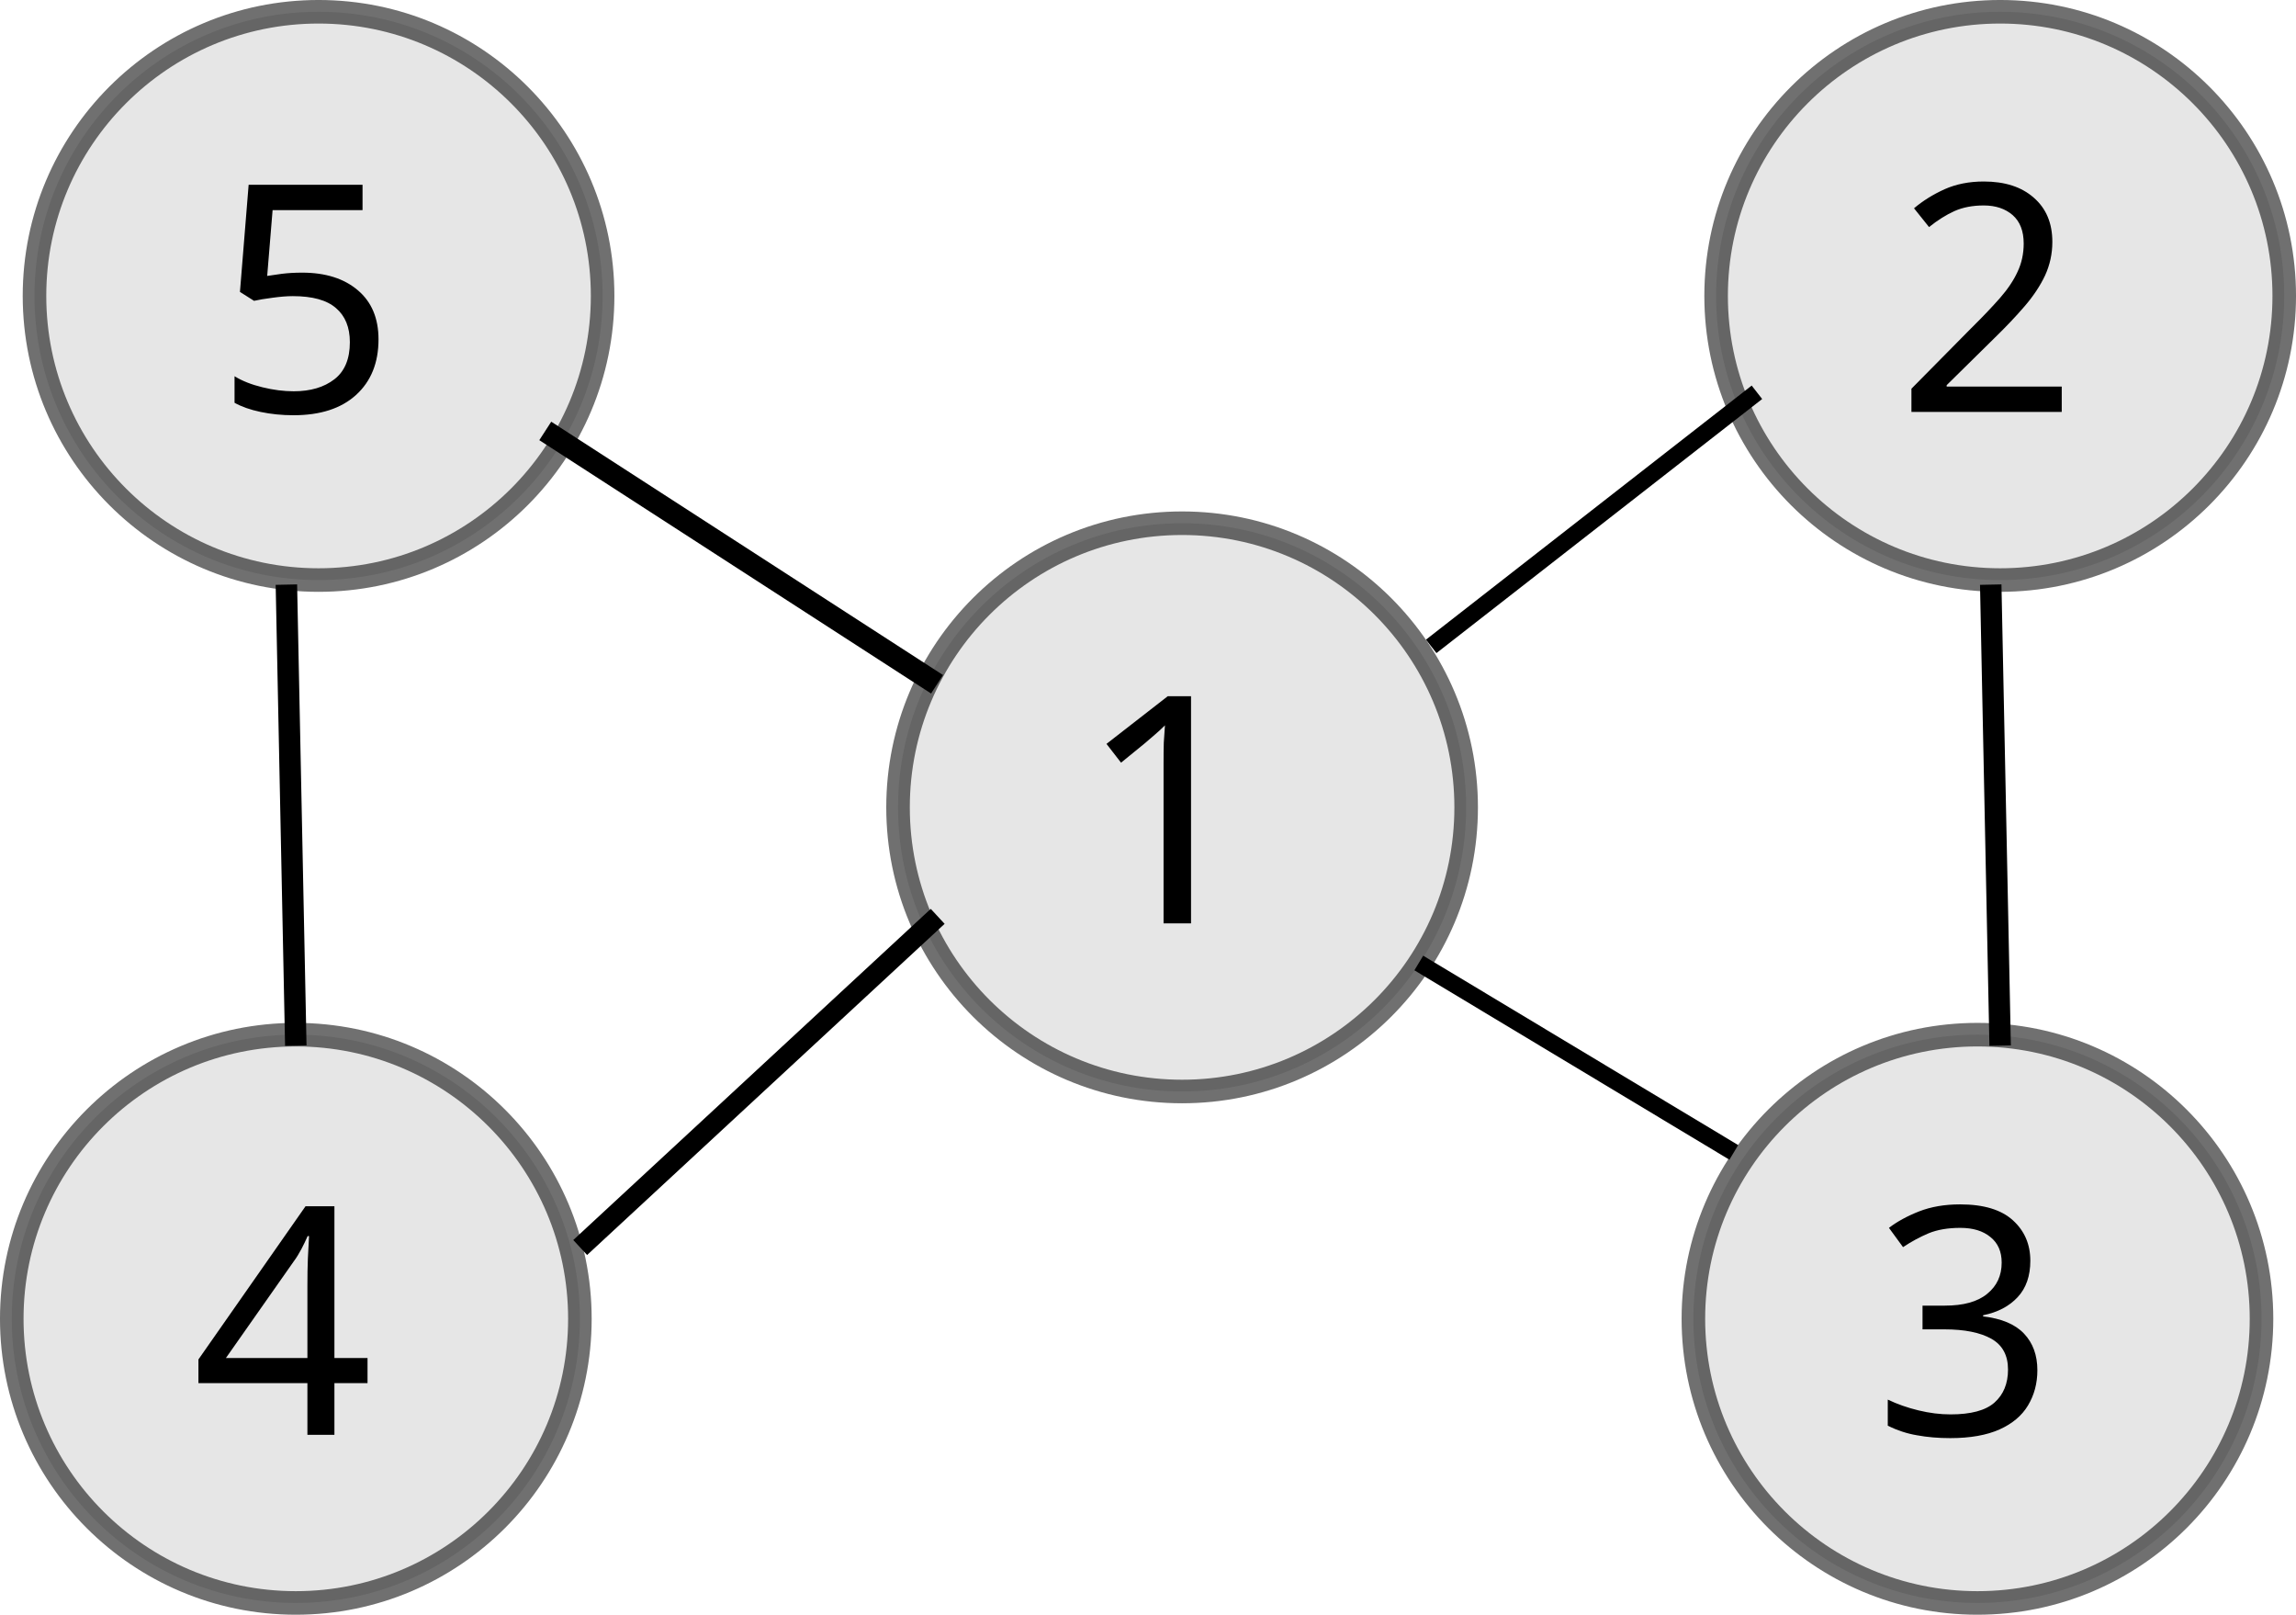
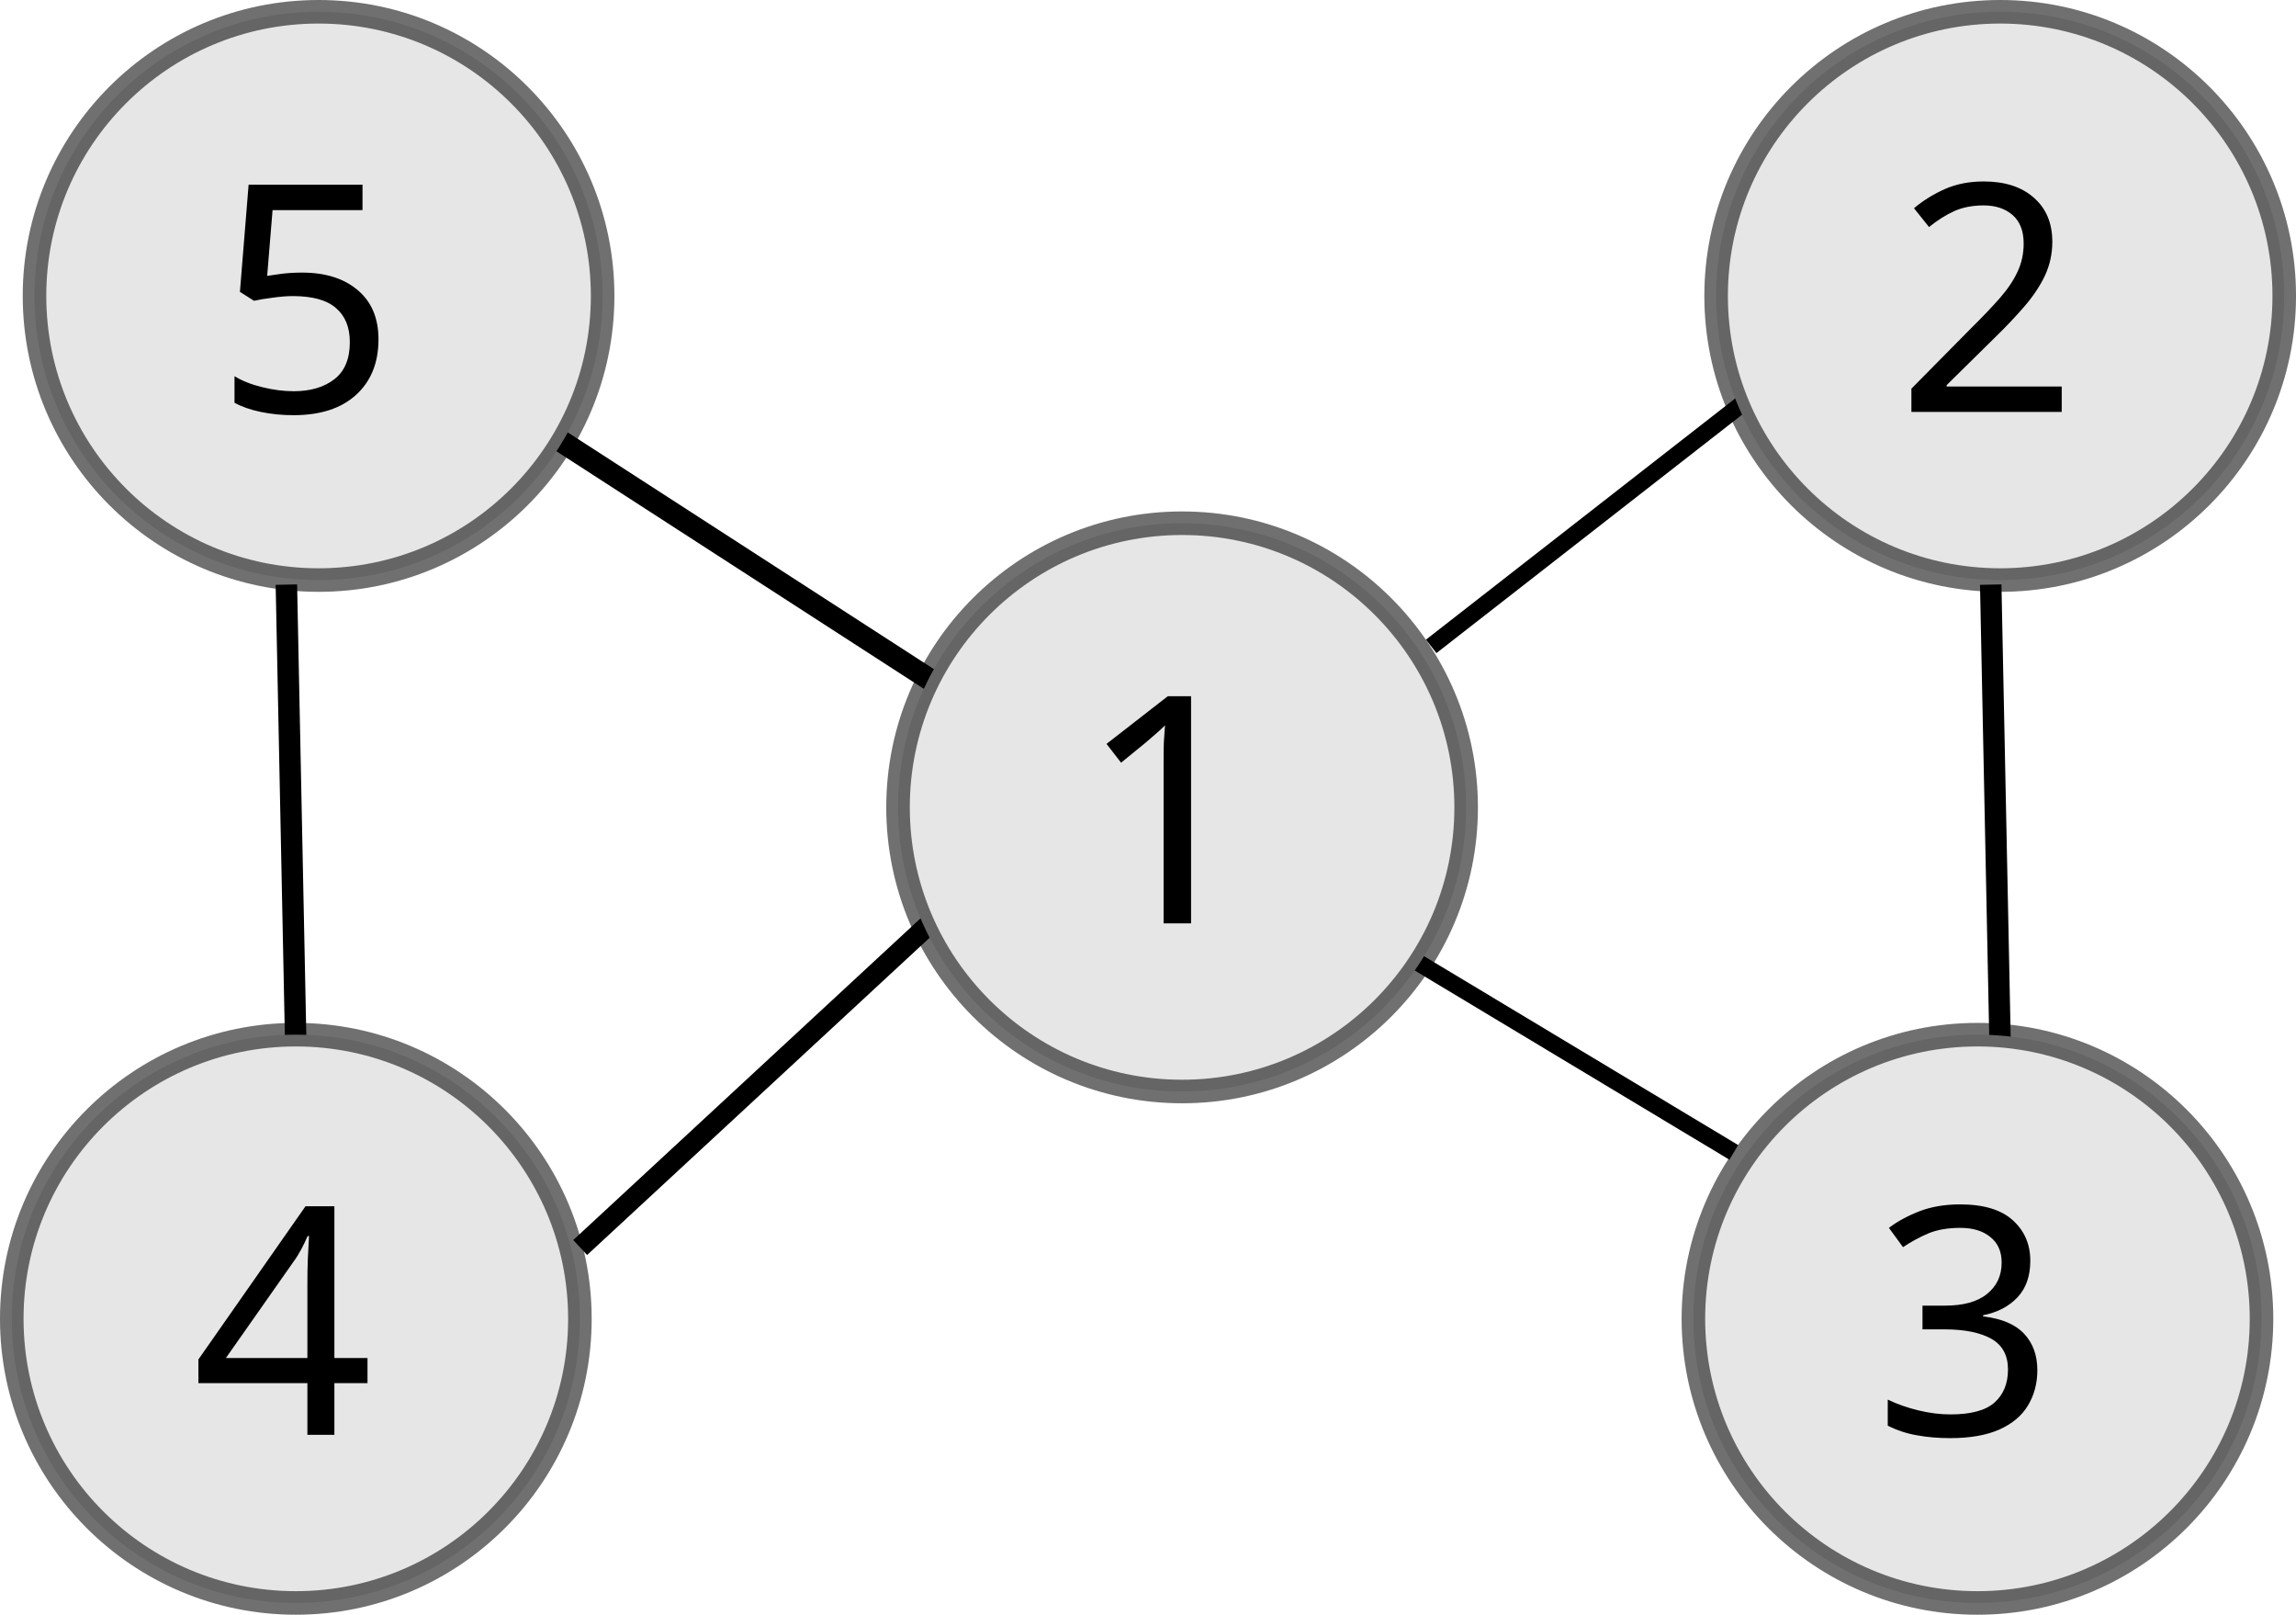
<svg xmlns="http://www.w3.org/2000/svg" xmlns:ns1="http://www.openswatchbook.org/uri/2009/osb" width="152.757mm" height="107.4mm" viewBox="0 0 152.757 107.4" version="1.1" id="svg8">
  <defs id="defs2">
    <linearGradient id="linearGradient4564" ns1:paint="solid">
      <stop style="stop-color:#000000;stop-opacity:1;" offset="0" id="stop4562" />
    </linearGradient>
  </defs>
  <g id="layer1" transform="translate(7.614625,-48.66964)">
-     <g id="g985" transform="translate(-158.0216,-126.5945)">
-       <circle r="18.899" cy="194.946" cx="171.601" id="circle5268" style="opacity:1;fill:#e6e6e6;fill-opacity:1;stroke:#000000;stroke-width:1.567;stroke-linecap:square;stroke-linejoin:round;stroke-miterlimit:4;stroke-dasharray:none;stroke-dashoffset:0;stroke-opacity:0.559" />
-       <text id="text5272" y="202.662" x="164.682" style="font-style:normal;font-variant:normal;font-weight:normal;font-stretch:normal;font-size:21.167px;line-height:1.25;font-family:sans-serif;-inkscape-font-specification:'sans-serif, Normal';font-variant-ligatures:normal;font-variant-caps:normal;font-variant-numeric:normal;font-feature-settings:normal;text-align:start;letter-spacing:0px;word-spacing:0px;writing-mode:lr-tb;text-anchor:start;fill:#000000;fill-opacity:1;stroke:none;stroke-width:0.265" xml:space="preserve">
-         <tspan y="202.662" x="164.682" id="tspan5422">5</tspan>
+     <g id="g887">
+       <g id="g863">
+         <path style="fill:none;stroke:#000000;stroke-width:1.463;stroke-linecap:butt;stroke-linejoin:miter;stroke-miterlimit:4;stroke-dasharray:none;stroke-opacity:1" d="M 28.663,77.333 54.73,94.183" id="path5444" />
+         <path id="path5446" d="m 86.779,112.721 20.959,12.597" style="fill:none;stroke:#000000;stroke-width:1.135;stroke-linecap:butt;stroke-linejoin:miter;stroke-miterlimit:4;stroke-dasharray:none;stroke-opacity:1" />
+         <path style="fill:none;stroke:#000000;stroke-width:1.357;stroke-linecap:butt;stroke-linejoin:miter;stroke-miterlimit:4;stroke-dasharray:none;stroke-opacity:1" d="M 54.771,109.62 30.986,131.646" id="path5448" />
+         <path id="path5450" d="M 109.277,74.763 87.605,91.663" style="fill:none;stroke:#000000;stroke-width:1.134;stroke-linecap:butt;stroke-linejoin:miter;stroke-miterlimit:4;stroke-dasharray:none;stroke-opacity:1" />
+         <path id="path5452" d="m 11.439,87.555 0.626,30.663" style="fill:none;stroke:#000000;stroke-width:1.427;stroke-linecap:butt;stroke-linejoin:miter;stroke-miterlimit:4;stroke-dasharray:none;stroke-opacity:1" />
+         <path style="fill:none;stroke:#000000;stroke-width:1.427;stroke-linecap:butt;stroke-linejoin:miter;stroke-miterlimit:4;stroke-dasharray:none;stroke-opacity:1" d="m 124.832,87.555 0.626,30.663" id="path5454" />
+       </g>
+       <circle r="18.899" cy="68.352" cx="13.58" id="circle5268" style="opacity:1;fill:#e6e6e6;fill-opacity:1;stroke:#000000;stroke-width:1.567;stroke-linecap:square;stroke-linejoin:round;stroke-miterlimit:4;stroke-dasharray:none;stroke-dashoffset:0;stroke-opacity:0.559" />
+       <text id="text5272" y="76.067" x="6.66" style="font-style:normal;font-variant:normal;font-weight:normal;font-stretch:normal;font-size:21.167px;line-height:1.25;font-family:sans-serif;-inkscape-font-specification:'sans-serif, Normal';font-variant-ligatures:normal;font-variant-caps:normal;font-variant-numeric:normal;font-feature-settings:normal;text-align:start;letter-spacing:0px;word-spacing:0px;writing-mode:lr-tb;text-anchor:start;fill:#000000;fill-opacity:1;stroke:none;stroke-width:0.265" xml:space="preserve">
+         <tspan y="76.067" x="6.66" id="tspan5422">5</tspan>
      </text>
-       <circle style="opacity:1;fill:#e6e6e6;fill-opacity:1;stroke:#000000;stroke-width:1.567;stroke-linecap:square;stroke-linejoin:round;stroke-miterlimit:4;stroke-dasharray:none;stroke-dashoffset:0;stroke-opacity:0.559" id="circle5276" cx="170.089" cy="262.982" r="18.899" />
-       <text xml:space="preserve" style="font-style:normal;font-variant:normal;font-weight:normal;font-stretch:normal;font-size:21.167px;line-height:1.25;font-family:sans-serif;-inkscape-font-specification:'sans-serif, Normal';font-variant-ligatures:normal;font-variant-caps:normal;font-variant-numeric:normal;font-feature-settings:normal;text-align:start;letter-spacing:0px;word-spacing:0px;writing-mode:lr-tb;text-anchor:start;fill:#000000;fill-opacity:1;stroke:none;stroke-width:0.265" x="163.17" y="270.697" id="text5280">
-         <tspan y="270.697" x="163.17" id="tspan5426">4</tspan>
+       <circle style="opacity:1;fill:#e6e6e6;fill-opacity:1;stroke:#000000;stroke-width:1.567;stroke-linecap:square;stroke-linejoin:round;stroke-miterlimit:4;stroke-dasharray:none;stroke-dashoffset:0;stroke-opacity:0.559" id="circle5276" cx="12.068" cy="136.388" r="18.899" />
+       <text xml:space="preserve" style="font-style:normal;font-variant:normal;font-weight:normal;font-stretch:normal;font-size:21.167px;line-height:1.25;font-family:sans-serif;-inkscape-font-specification:'sans-serif, Normal';font-variant-ligatures:normal;font-variant-caps:normal;font-variant-numeric:normal;font-feature-settings:normal;text-align:start;letter-spacing:0px;word-spacing:0px;writing-mode:lr-tb;text-anchor:start;fill:#000000;fill-opacity:1;stroke:none;stroke-width:0.265" x="5.148" y="144.103" id="text5280">
+         <tspan y="144.103" x="5.148" id="tspan5426">4</tspan>
      </text>
-       <circle r="18.899" cy="228.964" cx="229.054" id="circle5284" style="opacity:1;fill:#e6e6e6;fill-opacity:1;stroke:#000000;stroke-width:1.567;stroke-linecap:square;stroke-linejoin:round;stroke-miterlimit:4;stroke-dasharray:none;stroke-dashoffset:0;stroke-opacity:0.559" />
-       <text id="text5288" y="236.68" x="222.134" style="font-style:normal;font-variant:normal;font-weight:normal;font-stretch:normal;font-size:21.167px;line-height:1.25;font-family:sans-serif;-inkscape-font-specification:'sans-serif, Normal';font-variant-ligatures:normal;font-variant-caps:normal;font-variant-numeric:normal;font-feature-settings:normal;text-align:start;letter-spacing:0px;word-spacing:0px;writing-mode:lr-tb;text-anchor:start;fill:#000000;fill-opacity:1;stroke:none;stroke-width:0.265" xml:space="preserve">
-         <tspan y="236.68" x="222.134" id="tspan5424">1</tspan>
+       <circle r="18.899" cy="102.37" cx="71.032" id="circle5284" style="opacity:1;fill:#e6e6e6;fill-opacity:1;stroke:#000000;stroke-width:1.567;stroke-linecap:square;stroke-linejoin:round;stroke-miterlimit:4;stroke-dasharray:none;stroke-dashoffset:0;stroke-opacity:0.559" />
+       <text id="text5288" y="110.085" x="64.113" style="font-style:normal;font-variant:normal;font-weight:normal;font-stretch:normal;font-size:21.167px;line-height:1.25;font-family:sans-serif;-inkscape-font-specification:'sans-serif, Normal';font-variant-ligatures:normal;font-variant-caps:normal;font-variant-numeric:normal;font-feature-settings:normal;text-align:start;letter-spacing:0px;word-spacing:0px;writing-mode:lr-tb;text-anchor:start;fill:#000000;fill-opacity:1;stroke:none;stroke-width:0.265" xml:space="preserve">
+         <tspan y="110.085" x="64.113" id="tspan5424">1</tspan>
      </text>
-       <circle style="opacity:1;fill:#e6e6e6;fill-opacity:1;stroke:#000000;stroke-width:1.567;stroke-linecap:square;stroke-linejoin:round;stroke-miterlimit:4;stroke-dasharray:none;stroke-dashoffset:0;stroke-opacity:0.559" id="circle5292" cx="283.482" cy="194.946" r="18.899" />
-       <text xml:space="preserve" style="font-style:normal;font-variant:normal;font-weight:normal;font-stretch:normal;font-size:21.167px;line-height:1.25;font-family:sans-serif;-inkscape-font-specification:'sans-serif, Normal';font-variant-ligatures:normal;font-variant-caps:normal;font-variant-numeric:normal;font-feature-settings:normal;text-align:start;letter-spacing:0px;word-spacing:0px;writing-mode:lr-tb;text-anchor:start;fill:#000000;fill-opacity:1;stroke:none;stroke-width:0.265" x="276.563" y="202.662" id="text5296">
-         <tspan id="tspan5294" x="276.563" y="202.662">2</tspan>
+       <circle style="opacity:1;fill:#e6e6e6;fill-opacity:1;stroke:#000000;stroke-width:1.567;stroke-linecap:square;stroke-linejoin:round;stroke-miterlimit:4;stroke-dasharray:none;stroke-dashoffset:0;stroke-opacity:0.559" id="circle5292" cx="125.461" cy="68.352" r="18.899" />
+       <text xml:space="preserve" style="font-style:normal;font-variant:normal;font-weight:normal;font-stretch:normal;font-size:21.167px;line-height:1.25;font-family:sans-serif;-inkscape-font-specification:'sans-serif, Normal';font-variant-ligatures:normal;font-variant-caps:normal;font-variant-numeric:normal;font-feature-settings:normal;text-align:start;letter-spacing:0px;word-spacing:0px;writing-mode:lr-tb;text-anchor:start;fill:#000000;fill-opacity:1;stroke:none;stroke-width:0.265" x="118.541" y="76.067" id="text5296">
+         <tspan id="tspan5294" x="118.541" y="76.067">2</tspan>
      </text>
-       <circle r="18.899" cy="262.982" cx="281.97" id="circle5300" style="opacity:1;fill:#e6e6e6;fill-opacity:1;stroke:#000000;stroke-width:1.567;stroke-linecap:square;stroke-linejoin:round;stroke-miterlimit:4;stroke-dasharray:none;stroke-dashoffset:0;stroke-opacity:0.559" />
-       <text id="text5304" y="270.697" x="275.051" style="font-style:normal;font-variant:normal;font-weight:normal;font-stretch:normal;font-size:21.167px;line-height:1.25;font-family:sans-serif;-inkscape-font-specification:'sans-serif, Normal';font-variant-ligatures:normal;font-variant-caps:normal;font-variant-numeric:normal;font-feature-settings:normal;text-align:start;letter-spacing:0px;word-spacing:0px;writing-mode:lr-tb;text-anchor:start;fill:#000000;fill-opacity:1;stroke:none;stroke-width:0.265" xml:space="preserve">
-         <tspan y="270.697" x="275.051" id="tspan5428">3</tspan>
+       <circle r="18.899" cy="136.388" cx="123.949" id="circle5300" style="opacity:1;fill:#e6e6e6;fill-opacity:1;stroke:#000000;stroke-width:1.567;stroke-linecap:square;stroke-linejoin:round;stroke-miterlimit:4;stroke-dasharray:none;stroke-dashoffset:0;stroke-opacity:0.559" />
+       <text id="text5304" y="144.103" x="117.029" style="font-style:normal;font-variant:normal;font-weight:normal;font-stretch:normal;font-size:21.167px;line-height:1.25;font-family:sans-serif;-inkscape-font-specification:'sans-serif, Normal';font-variant-ligatures:normal;font-variant-caps:normal;font-variant-numeric:normal;font-feature-settings:normal;text-align:start;letter-spacing:0px;word-spacing:0px;writing-mode:lr-tb;text-anchor:start;fill:#000000;fill-opacity:1;stroke:none;stroke-width:0.265" xml:space="preserve">
+         <tspan y="144.103" x="117.029" id="tspan5428">3</tspan>
      </text>
-       <path id="path5444" d="M 186.685,203.927 212.751,220.777" style="fill:none;stroke:#000000;stroke-width:1.463;stroke-linecap:butt;stroke-linejoin:miter;stroke-miterlimit:4;stroke-dasharray:none;stroke-opacity:1" />
-       <path style="fill:none;stroke:#000000;stroke-width:1.135;stroke-linecap:butt;stroke-linejoin:miter;stroke-miterlimit:4;stroke-dasharray:none;stroke-opacity:1" d="m 244.801,239.316 20.959,12.597" id="path5446" />
-       <path id="path5448" d="m 212.793,236.214 -23.785,22.026" style="fill:none;stroke:#000000;stroke-width:1.357;stroke-linecap:butt;stroke-linejoin:miter;stroke-miterlimit:4;stroke-dasharray:none;stroke-opacity:1" />
-       <path style="fill:none;stroke:#000000;stroke-width:1.134;stroke-linecap:butt;stroke-linejoin:miter;stroke-miterlimit:4;stroke-dasharray:none;stroke-opacity:1" d="m 267.298,201.357 -21.671,16.9" id="path5450" />
-       <path style="fill:none;stroke:#000000;stroke-width:1.427;stroke-linecap:butt;stroke-linejoin:miter;stroke-miterlimit:4;stroke-dasharray:none;stroke-opacity:1" d="m 169.461,214.149 0.626,30.663" id="path5452" />
-       <path id="path5454" d="m 282.854,214.149 0.626,30.663" style="fill:none;stroke:#000000;stroke-width:1.427;stroke-linecap:butt;stroke-linejoin:miter;stroke-miterlimit:4;stroke-dasharray:none;stroke-opacity:1" />
    </g>
  </g>
</svg>
